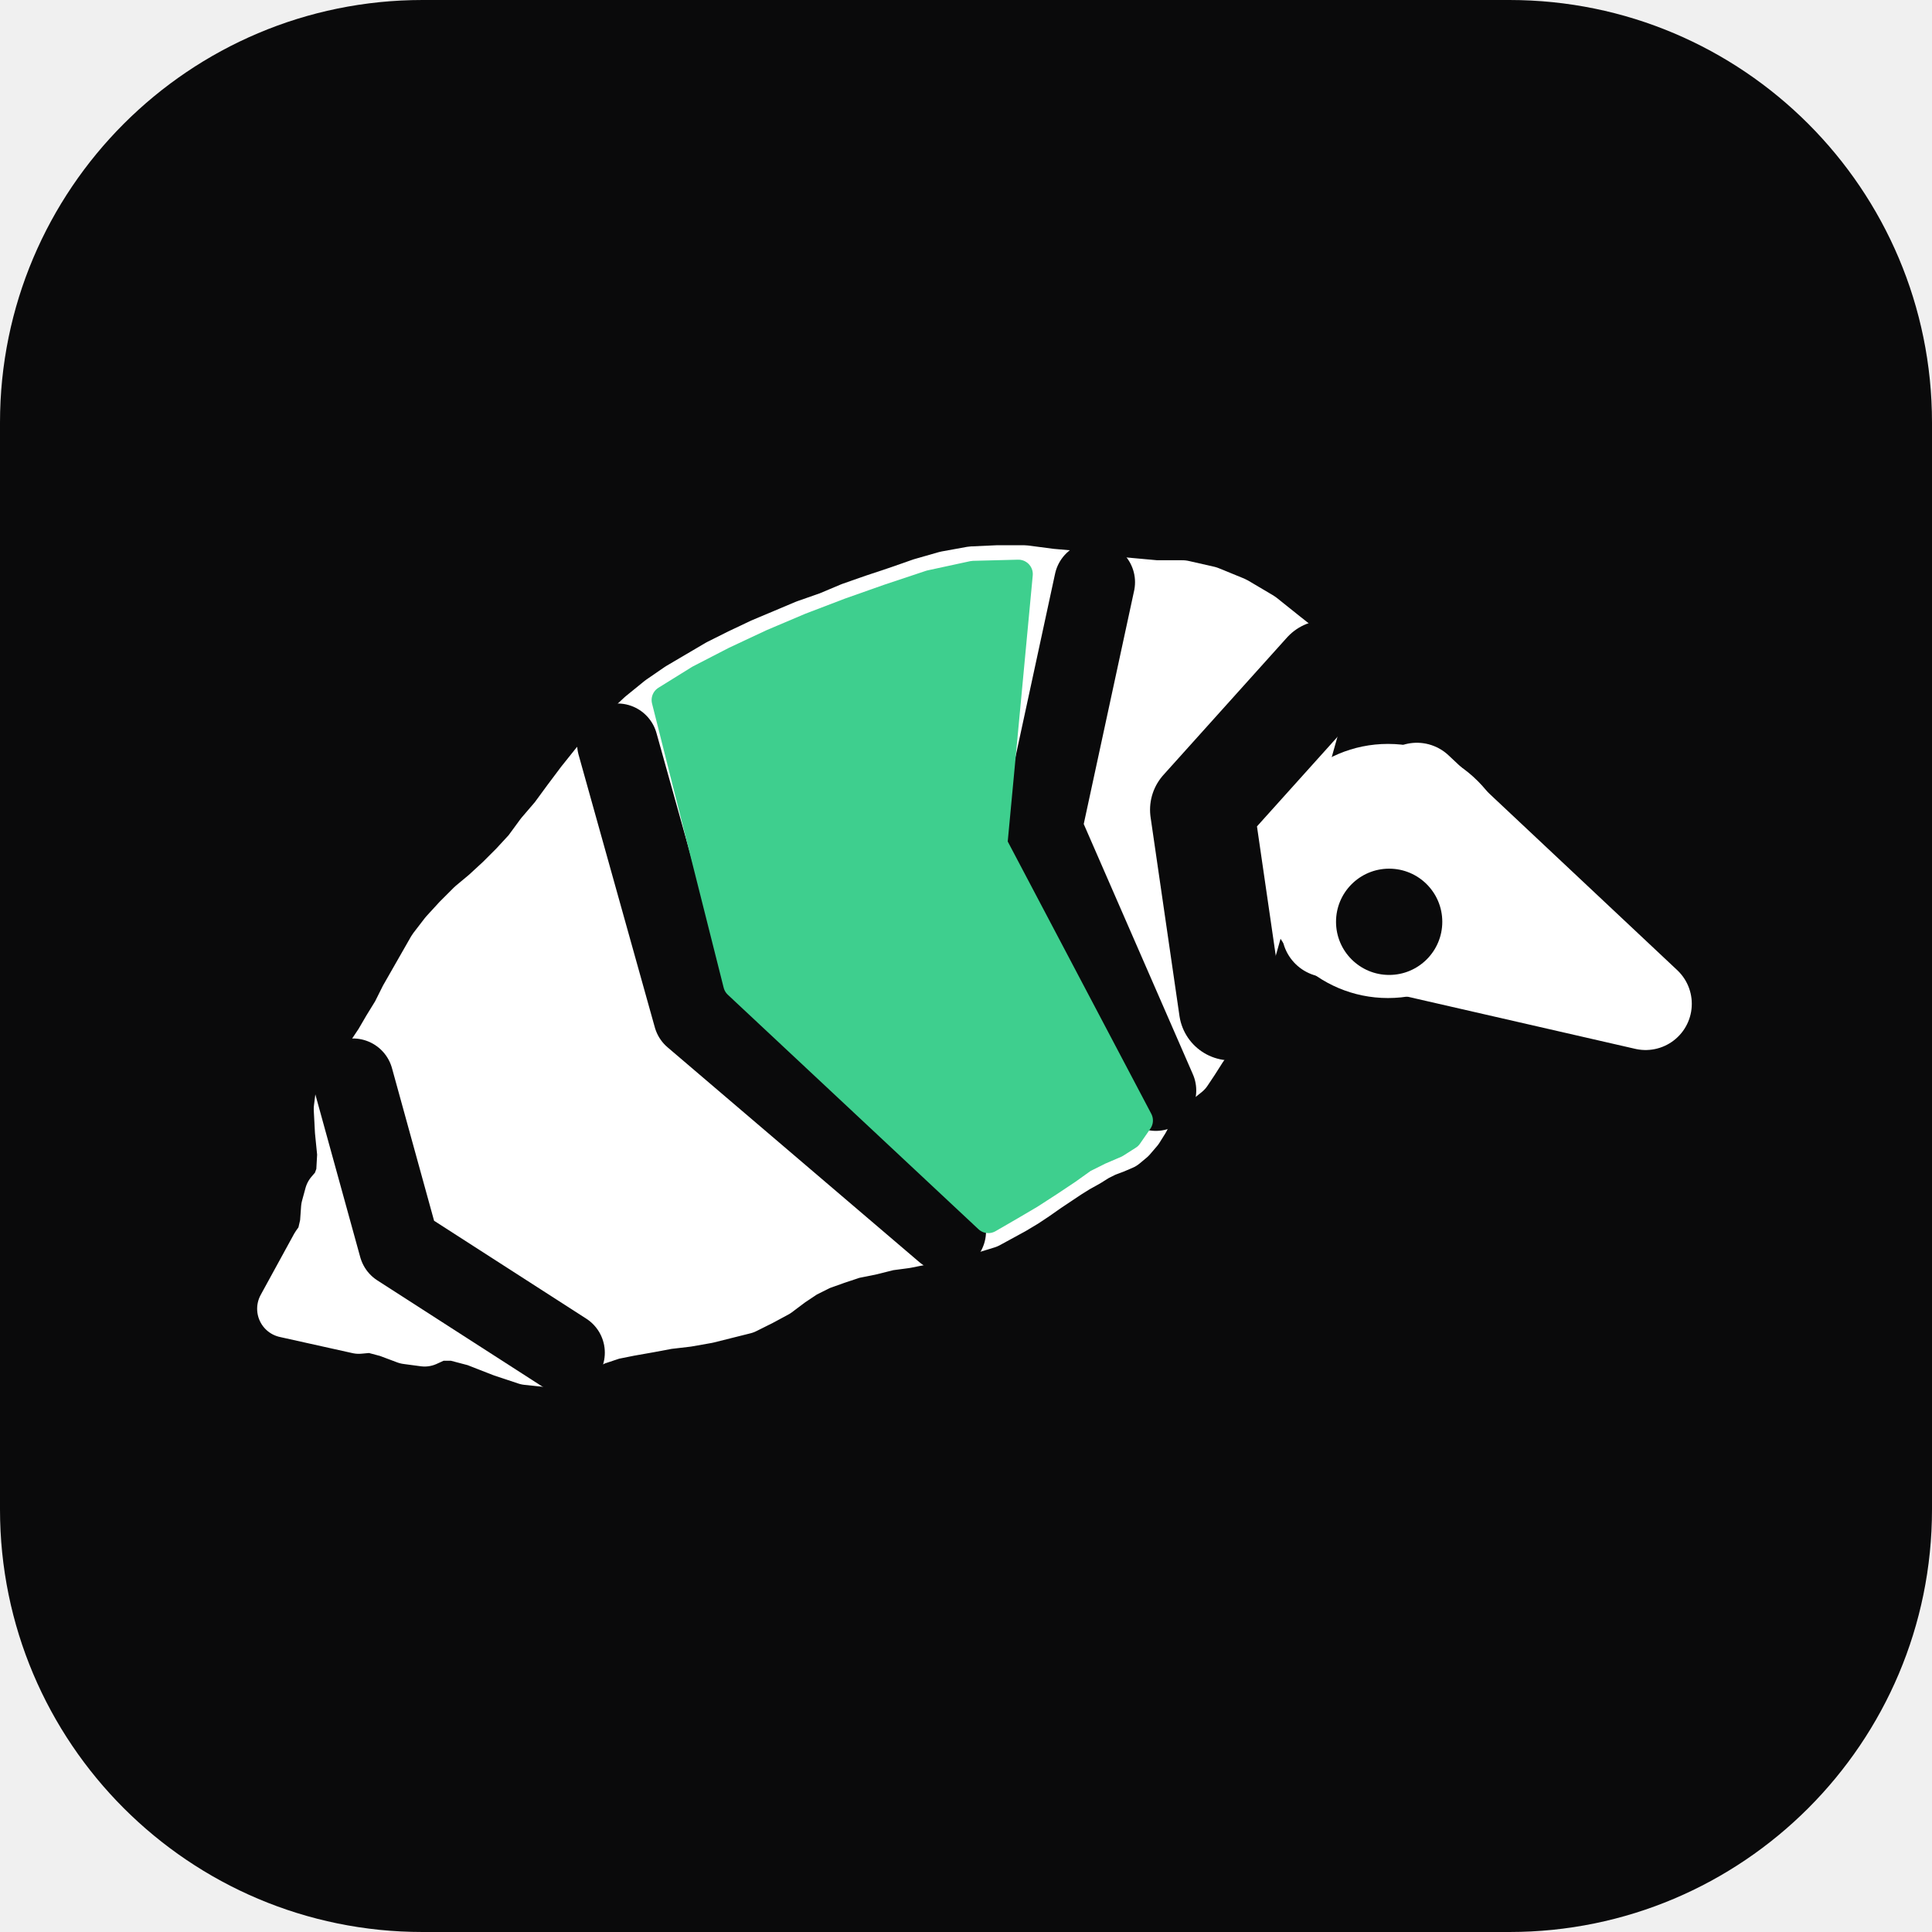
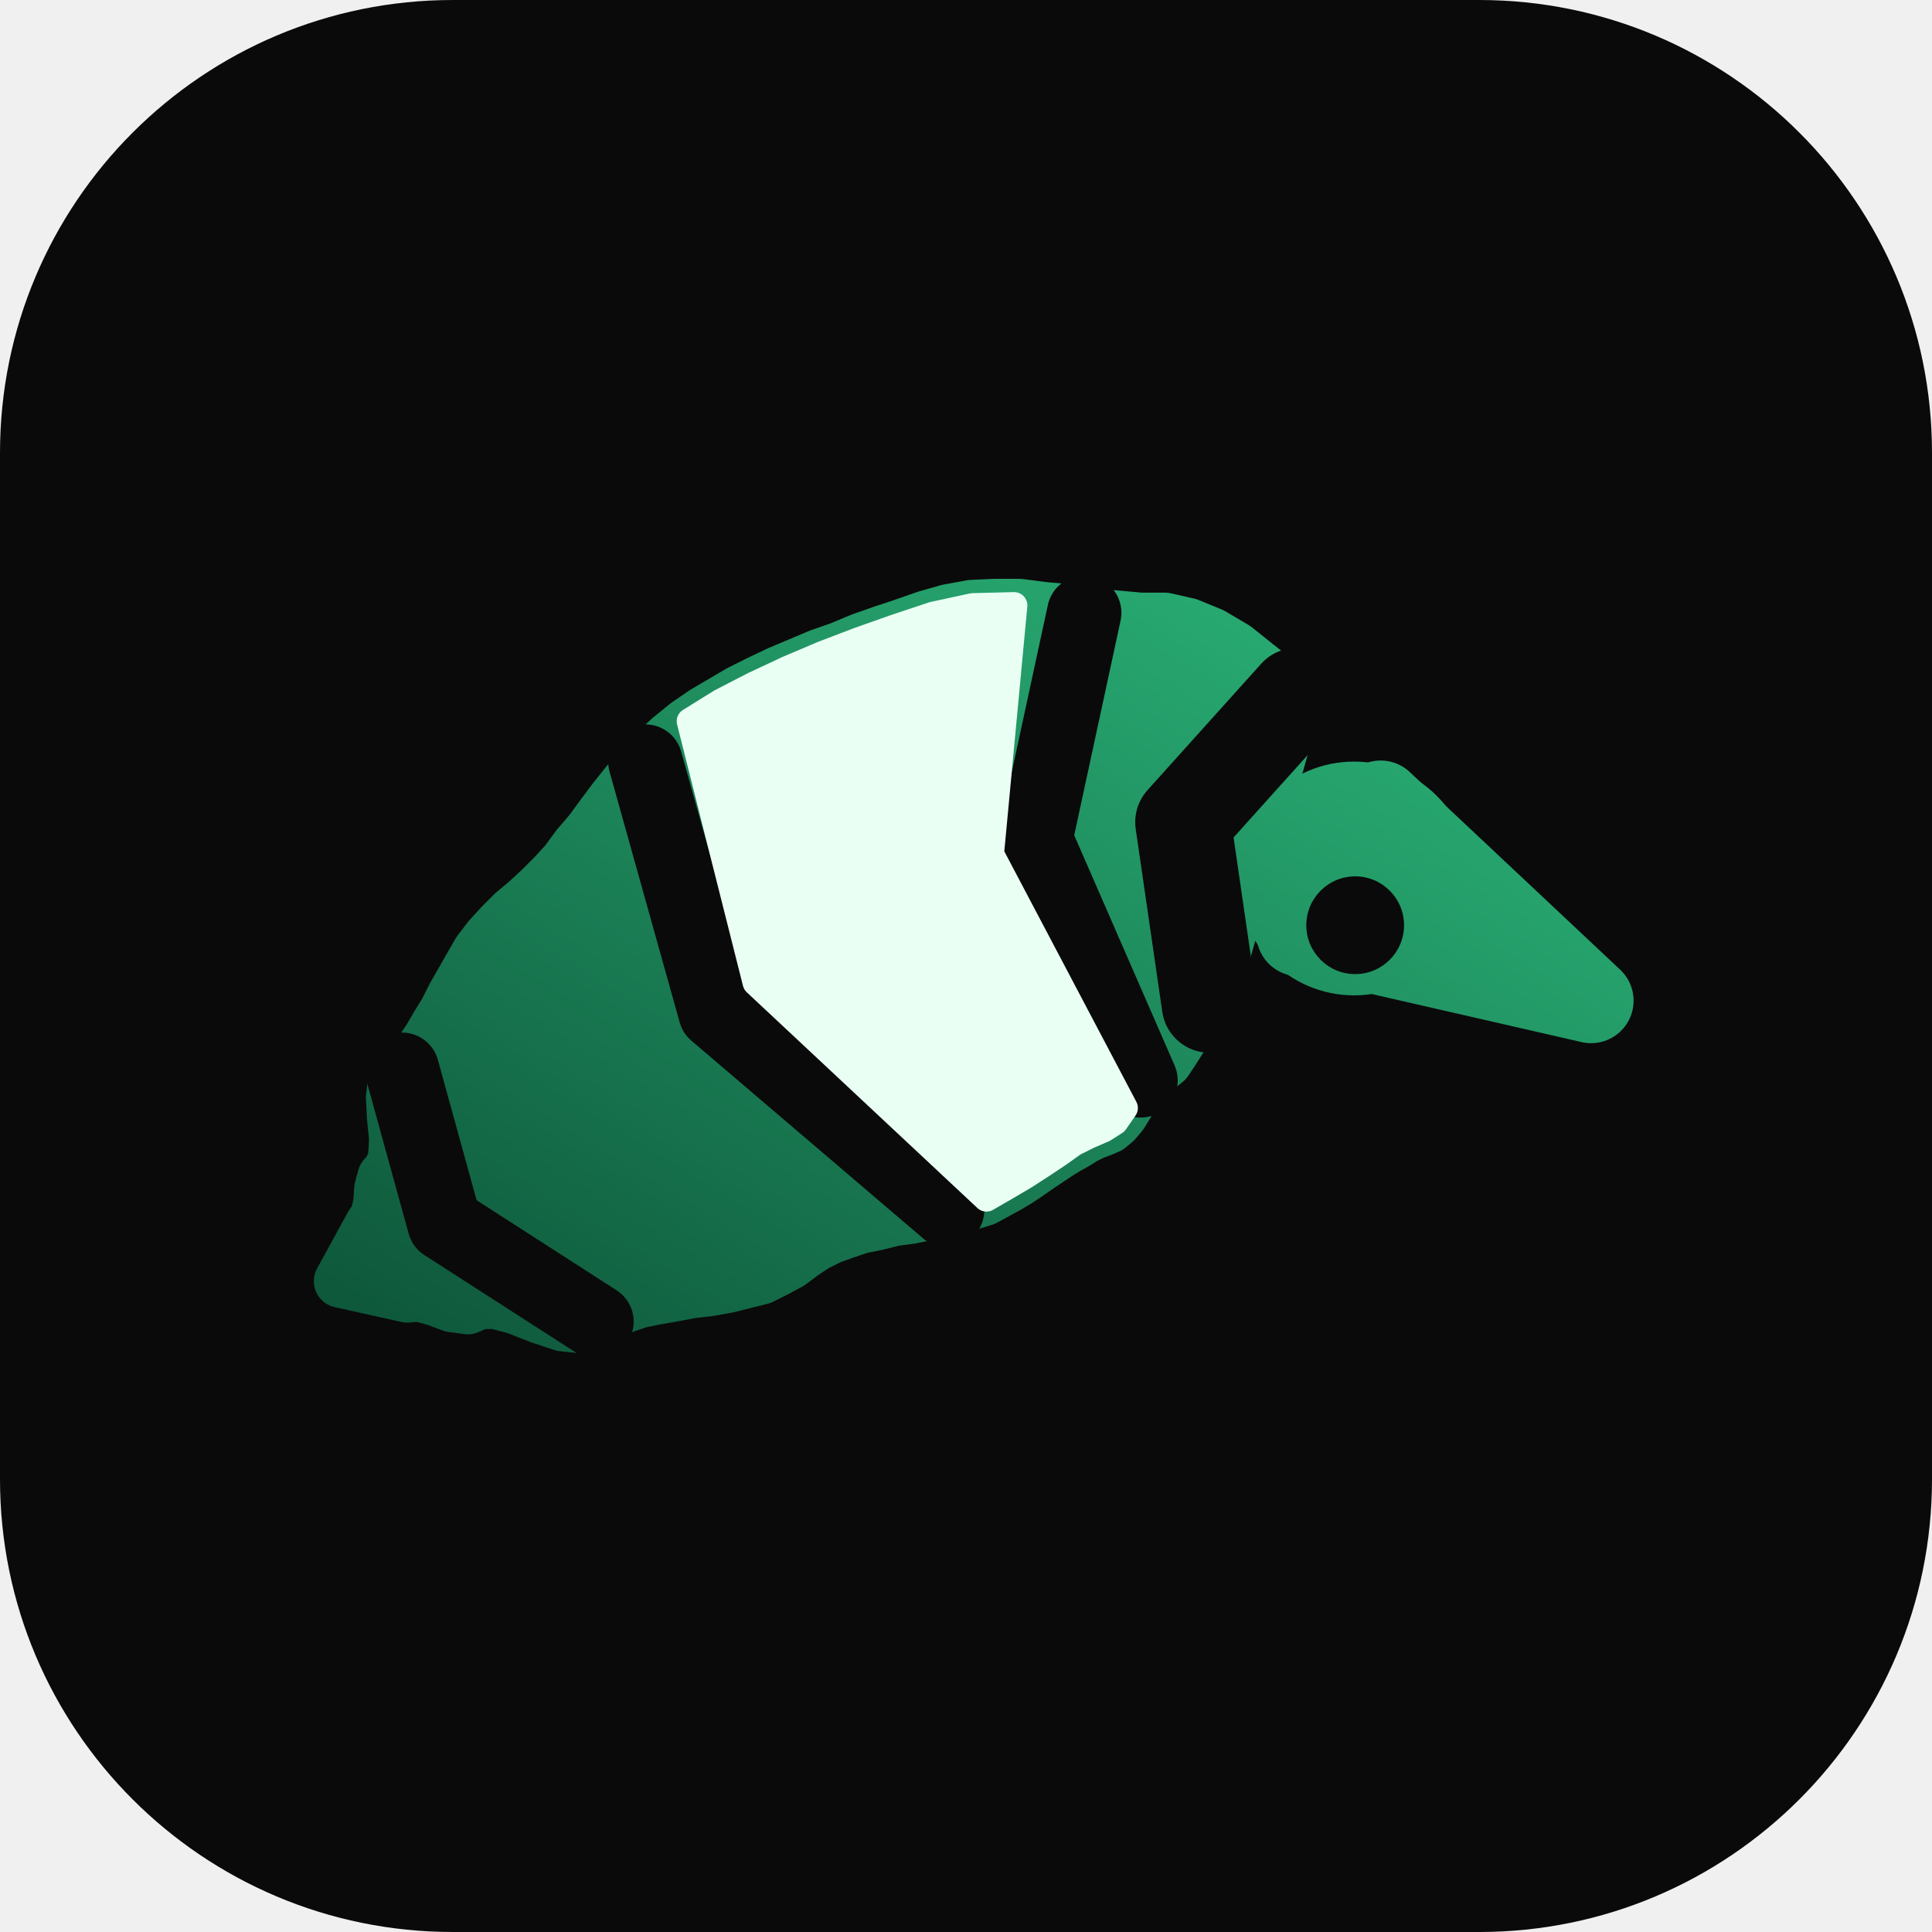
- <svg xmlns="http://www.w3.org/2000/svg" viewBox="0 0 128 128" width="128" height="128" role="img" aria-label="Pantessa">
-   <rect width="128" height="128" rx="28" fill="#0A0A0B" />
-   <g transform="translate(14.74 19.21) scale(0.7653)">
-     <mask id="ppf">
+ <svg xmlns="http://www.w3.org/2000/svg" viewBox="0 0 128 128" width="512" height="512" role="img" aria-label="Pantessa">
+   <defs>
+     <linearGradient id="pgGrad" x1="0" y1="1" x2="1" y2="0">
+       <stop offset="0" stop-color="#0B4F35" />
+       <stop offset="1" stop-color="#2FBF80" />
+     </linearGradient>
+   </defs>
+   <rect width="128" height="128" rx="30" fill="#0A0A0B" />
+   <g transform="translate(18.68 22.79) scale(0.704)">
+     <mask id="ppg">
      <rect x="-1.0" y="18.1" width="130.7" height="80.9" fill="#000" />
      <path d="M 11.8 89.6 L 12.9 89.5 L 14.4 89.9 L 16.0 90.5 L 17.5 90.7 L 18.6 90.2 L 20.1 90.2 L 22.0 90.7 L 24.3 91.6 L 26.4 92.3 L 28.3 92.5 L 29.7 92.0 L 30.9 91.2 L 32.2 90.6 L 33.7 90.1 L 35.2 89.8 L 36.9 89.5 L 38.5 89.2 L 40.2 89.0 L 41.9 88.7 L 43.5 88.3 L 45.1 87.9 L 46.5 87.2 L 47.8 86.5 L 49.0 85.6 L 50.2 84.8 L 51.6 84.1 L 53.0 83.6 L 54.5 83.1 L 56.0 82.8 L 57.6 82.4 L 59.1 82.2 L 60.6 81.9 L 62.1 81.6 L 63.5 81.3 L 64.8 80.9 L 66.1 80.5 L 67.2 79.9 L 68.3 79.3 L 69.3 78.7 L 70.2 78.1 L 71.2 77.4 L 72.1 76.8 L 73.0 76.2 L 73.8 75.7 L 74.7 75.2 L 75.5 74.7 L 76.3 74.3 L 77.1 74.0 L 77.8 73.7 L 78.4 73.2 L 79.0 72.5 L 79.5 71.7 L 80.0 70.7 L 80.4 69.8 L 81.0 69.0 L 81.5 68.4 L 82.1 68.0 L 82.7 67.9 L 83.2 67.5 L 83.8 66.6 L 84.5 65.5 L 85.4 64.2 L 86.3 63.0 L 87.3 62.2 L 95.5 33.1 L 93.6 31.7 L 91.7 30.2 L 89.7 28.6 L 87.5 27.3 L 85.3 26.4 L 83.1 25.9 L 80.8 25.9 L 78.6 25.7 L 76.3 25.5 L 74.0 25.1 L 71.7 24.9 L 69.4 24.6 L 67.1 24.6 L 64.9 24.7 L 62.7 25.1 L 60.6 25.7 L 58.6 26.4 L 56.5 27.1 L 54.5 27.8 L 52.6 28.6 L 50.6 29.3 L 48.7 30.1 L 46.8 30.9 L 44.9 31.8 L 43.1 32.7 L 41.4 33.7 L 39.7 34.7 L 38.1 35.8 L 36.5 37.1 L 35.1 38.4 L 33.8 39.8 L 32.5 41.3 L 31.3 42.8 L 30.1 44.4 L 29.0 45.9 L 27.8 47.3 L 26.7 48.8 L 25.5 50.1 L 24.3 51.3 L 23.0 52.5 L 21.8 53.5 L 20.6 54.7 L 19.5 55.9 L 18.5 57.2 L 17.7 58.6 L 16.9 60.0 L 16.1 61.4 L 15.4 62.8 L 14.6 64.1 L 13.9 65.3 L 13.1 66.5 L 12.2 67.4 L 11.3 68.3 L 10.6 69.3 L 10.4 70.9 L 10.5 72.8 L 10.7 74.8 L 10.6 76.6 L 10.2 77.7 L 9.6 78.4 L 9.3 79.5 L 9.2 80.9 L 8.9 82.2 L 8.4 82.9 L 5.5 88.2 Z" fill="#fff" stroke="#fff" stroke-width="5" stroke-linejoin="round" />
      <circle cx="100.9" cy="50.3" r="11" fill="#fff" />
      <path d="M 95.7 55.5 L 123.2 61.8 L 103.4 43.2 Z" fill="#fff" stroke="#fff" stroke-width="8" stroke-linejoin="round" />
      <g fill="none" stroke="#000" stroke-linejoin="round" stroke-linecap="round">
        <path d="M 29.6 92.0 L 15.3 82.8 L 11.3 68.3" stroke-width="7" />
        <path d="M 62.6 81.5 L 40.8 62.9 L 34.2 39.3" stroke-width="7" />
        <path d="M 80.8 69.3 L 70.9 46.6 L 75.5 25.3" stroke-width="7" />
        <path d="M 87.3 62.2 L 84.8 45.0 L 95.5 33.1" stroke-width="9" />
      </g>
      <circle cx="101.0" cy="54.7" r="4.6" fill="#000" />
    </mask>
-     <rect x="-1.0" y="18.1" width="130.7" height="80.9" fill="#ffffff" mask="url(#ppf)" />
-     <path d="M 66.3 80.4 L 68.2 79.3 L 69.9 78.3 L 71.6 77.2 L 73.1 76.2 L 74.5 75.2 L 75.9 74.5 L 77.3 73.9 L 78.4 73.2 L 79.3 71.9 L 66.7 48.0 L 68.9 24.6 L 65.0 24.7 L 61.3 25.5 L 57.7 26.7 L 54.3 27.9 L 50.9 29.2 L 47.6 30.6 L 44.4 32.1 L 41.3 33.7 L 38.4 35.5 L 44.6 60.1 Z" fill="#3ECF8E" stroke="#3ECF8E" stroke-width="2.5" stroke-linejoin="round" />
+     <rect x="-1.0" y="18.1" width="130.7" height="80.9" fill="url(#pgGrad)" mask="url(#ppg)" />
+     <path d="M 66.3 80.4 L 68.2 79.3 L 69.9 78.3 L 71.6 77.2 L 73.1 76.2 L 74.5 75.2 L 75.9 74.5 L 77.3 73.9 L 78.4 73.2 L 79.3 71.9 L 66.7 48.0 L 68.9 24.6 L 65.0 24.7 L 61.3 25.5 L 57.7 26.7 L 54.3 27.9 L 50.9 29.2 L 47.6 30.6 L 44.4 32.1 L 41.3 33.7 L 38.4 35.5 L 44.6 60.1 Z" fill="#EAFFF4" stroke="#EAFFF4" stroke-width="2.5" stroke-linejoin="round" />
  </g>
</svg>
